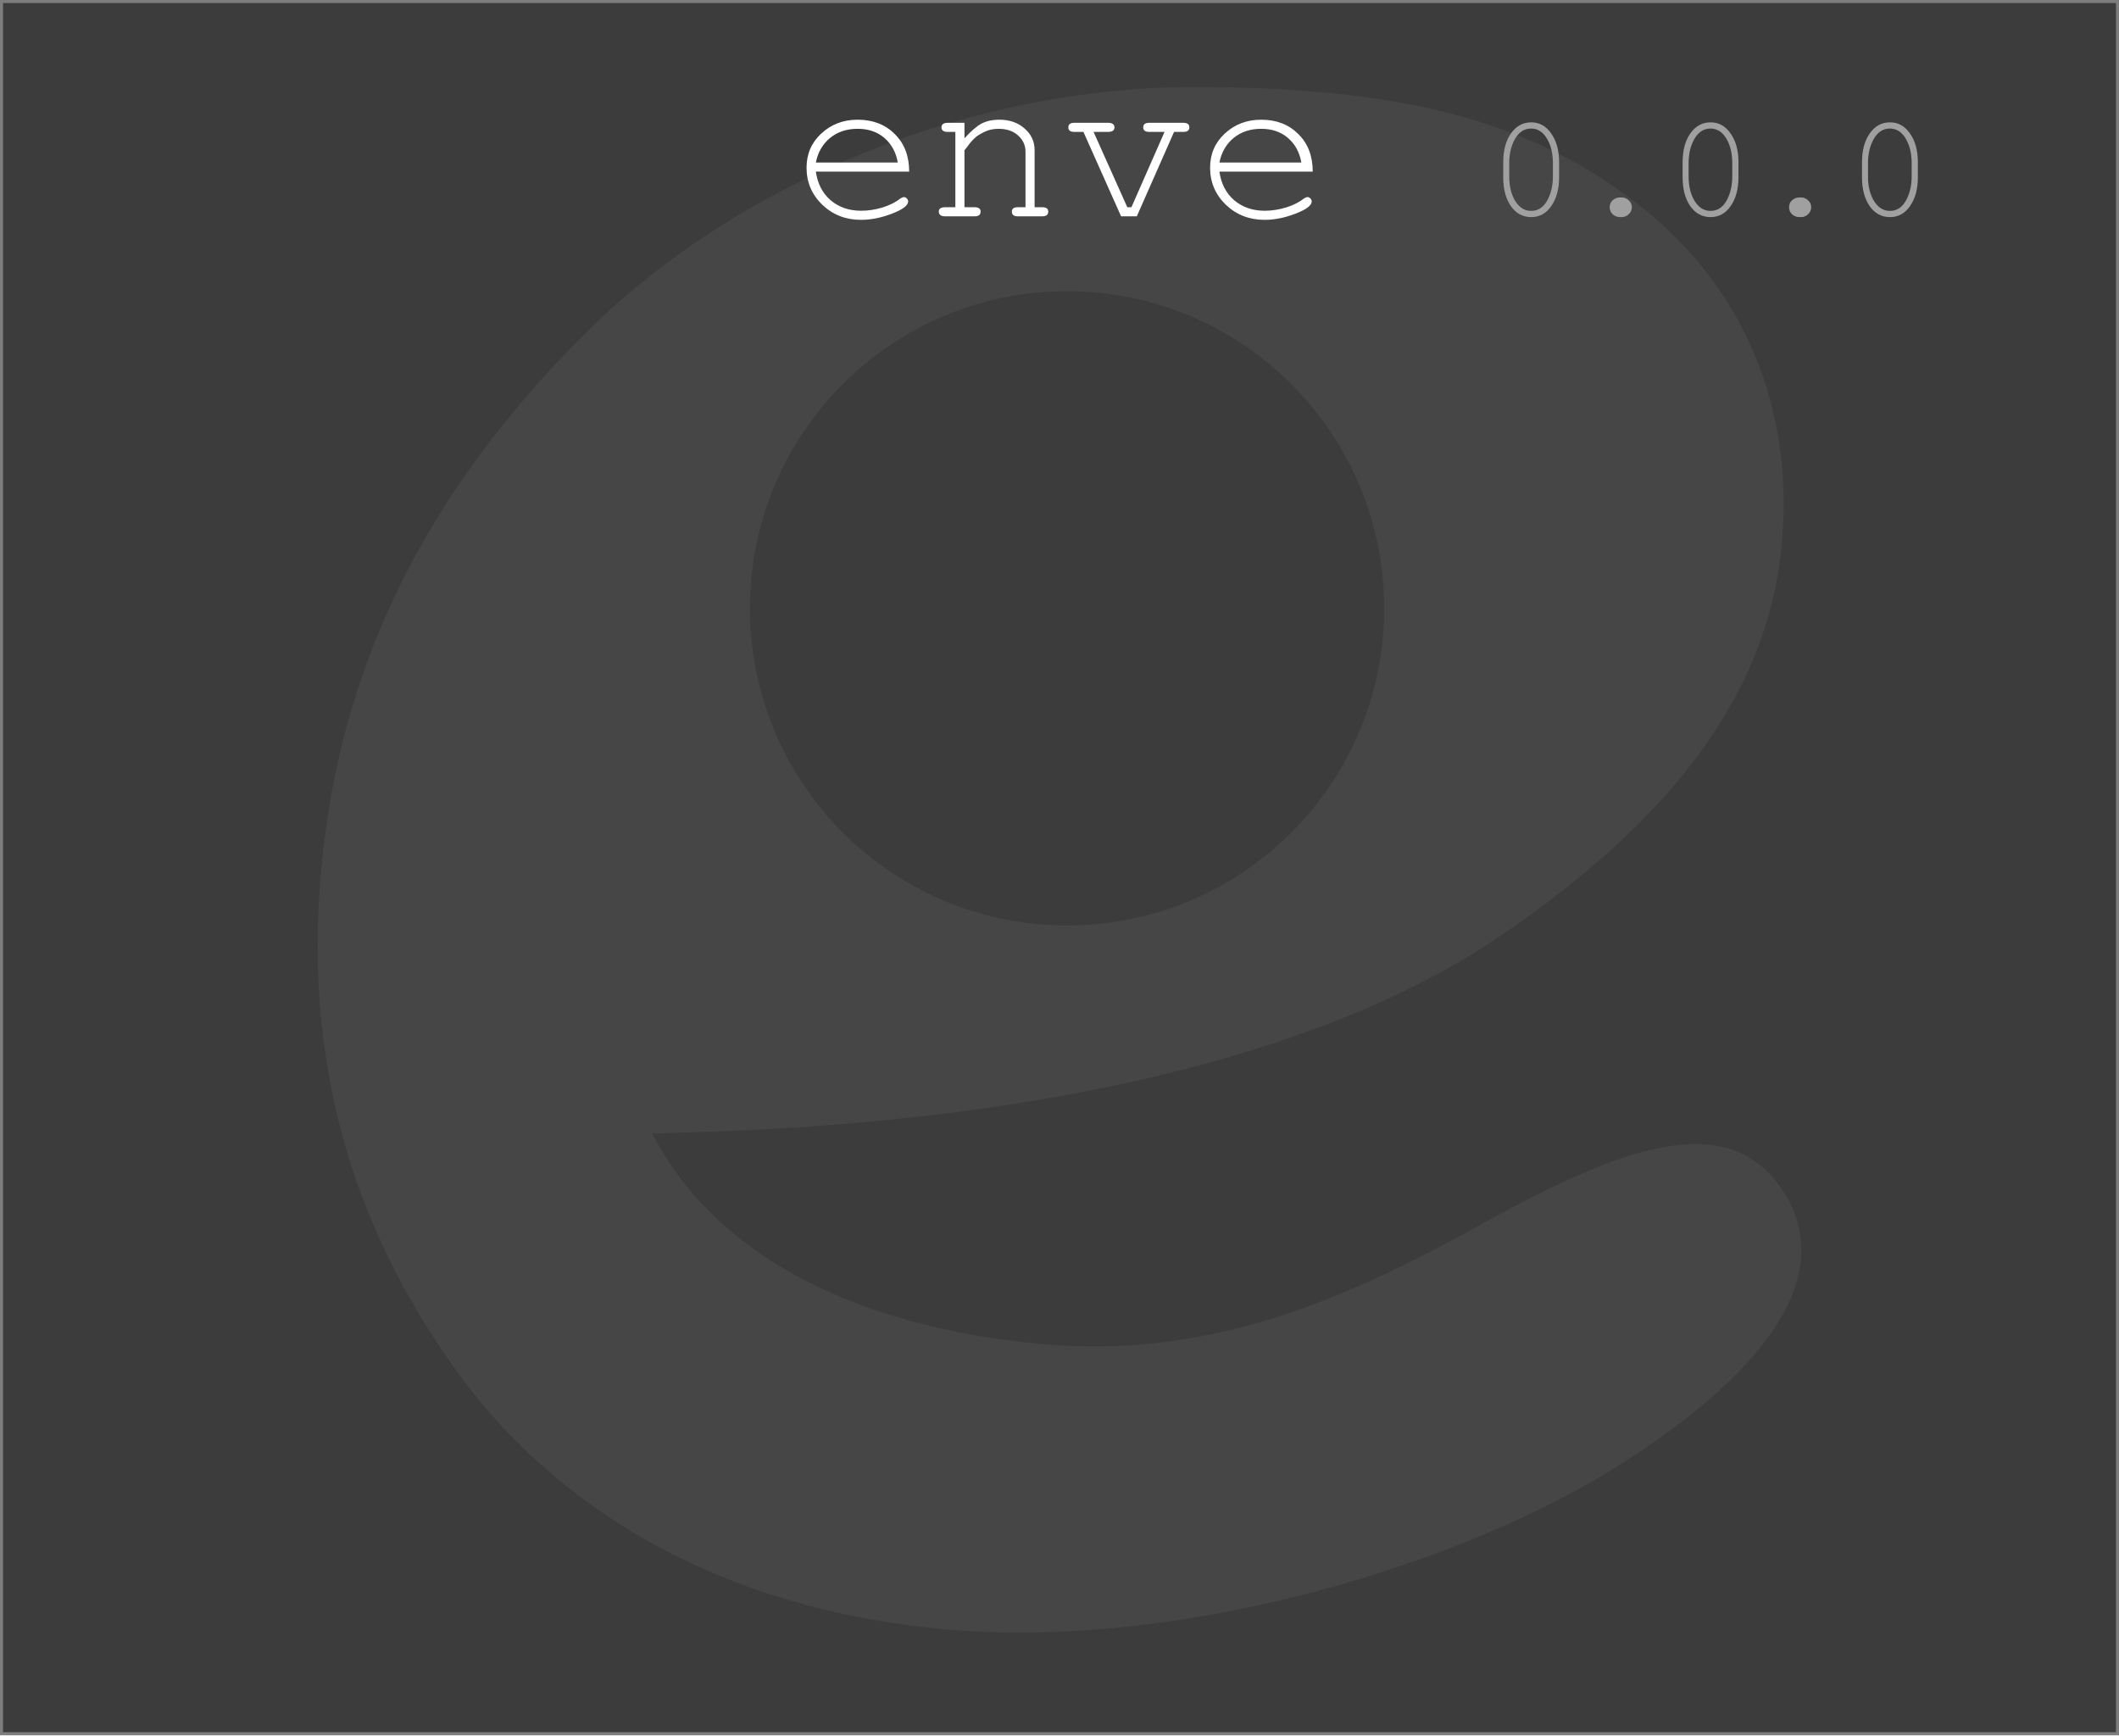
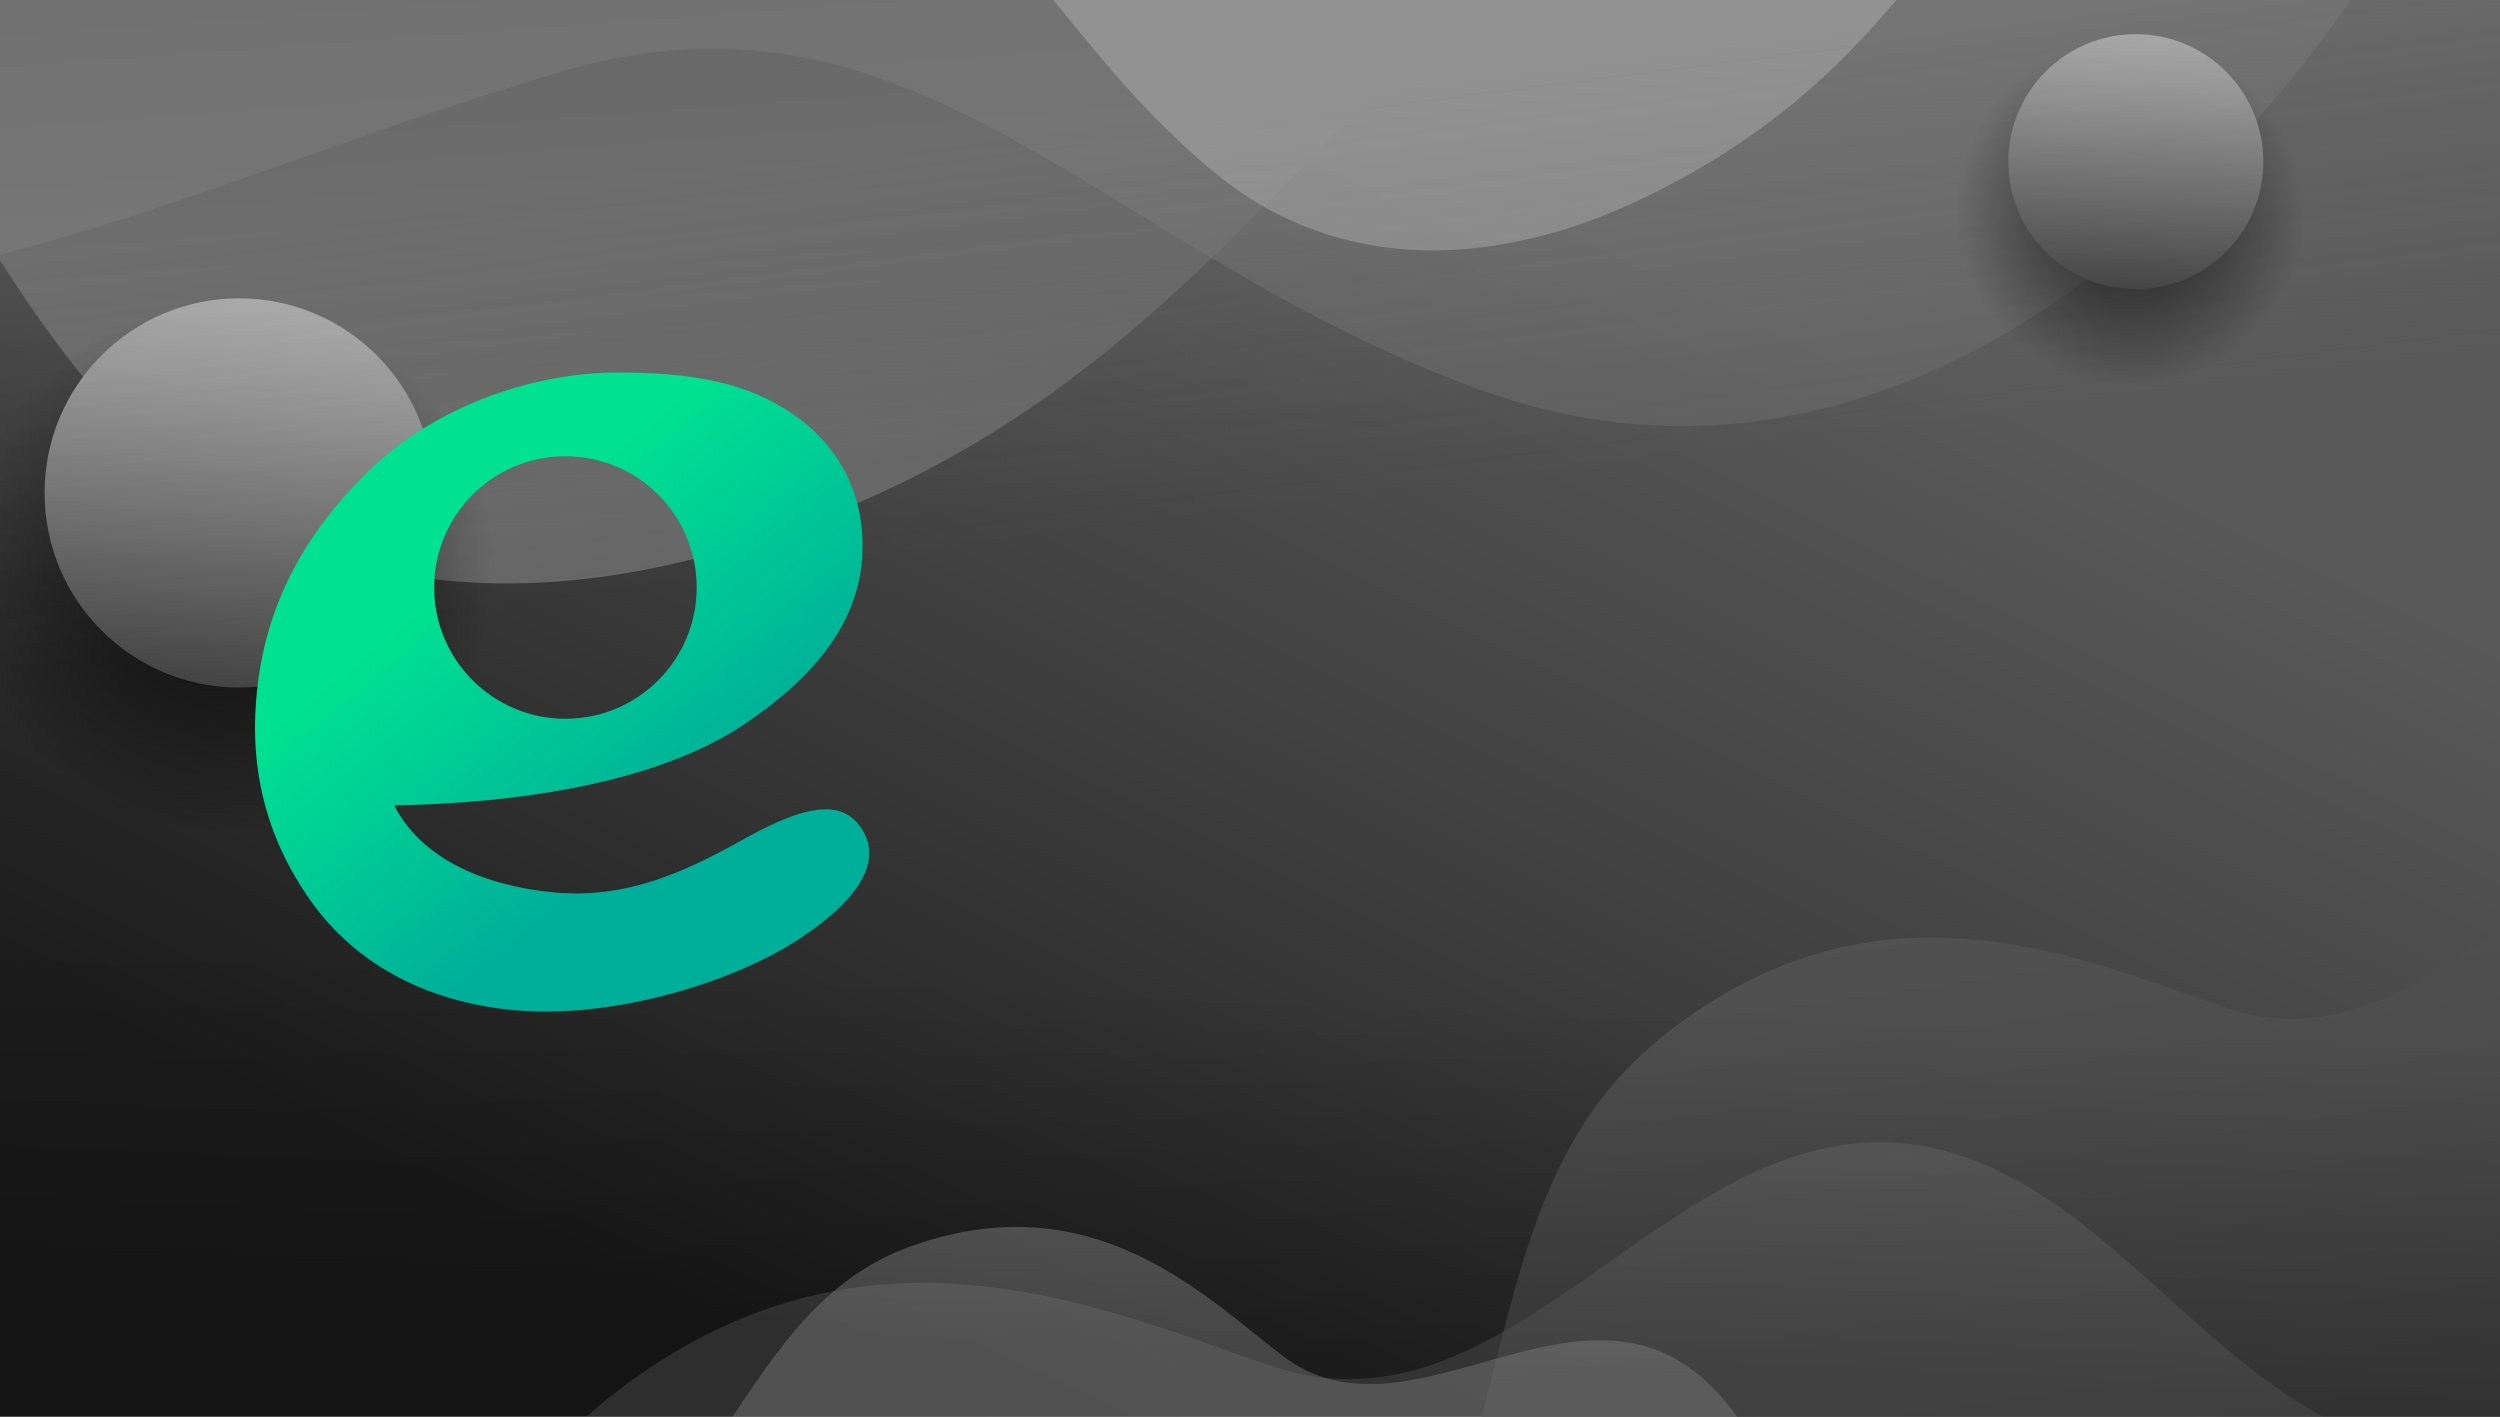
- <svg xmlns="http://www.w3.org/2000/svg" xmlns:xlink="http://www.w3.org/1999/xlink" id="svg8" version="1.1" viewBox="0 0 160.026 131.035" height="131.035mm" width="160.026mm">
-   <defs id="defs2">
-     <linearGradient id="linearGradient861">
-       <stop id="stop857" offset="0" style="stop-color:#00af99;stop-opacity:1" />
-       <stop id="stop859" offset="1" style="stop-color:#00e192;stop-opacity:1" />
+ <svg xmlns="http://www.w3.org/2000/svg" xmlns:xlink="http://www.w3.org/1999/xlink" version="1.1" x="0px" y="0px" viewBox="0 0 600 340" enable-background="new 0 0 600 340" xml:space="preserve" id="svg1089">
+   <defs id="defs1093">
+     <linearGradient id="Enve_x5F_logo_1_" gradientUnits="userSpaceOnUse" x1="7.206" y1="312.021" x2="-5.55" y2="327.67" gradientTransform="matrix(3.7795,0,0,-3.7795,135.8984,1373.46)">
+       <stop offset="0" style="stop-color:#00AF99" id="stop1082" />
+       <stop offset="1" style="stop-color:#00E192" id="stop1084" />
    </linearGradient>
-     <linearGradient y2="20.327" x2="25.441" y1="45.892" x1="46.279" gradientTransform="matrix(2.877071,0,0,2.877071,-26.51339,-21.20832)" gradientUnits="userSpaceOnUse" id="linearGradient1004" xlink:href="#linearGradient861" />
+     <linearGradient id="SVGID_1_" gradientUnits="userSpaceOnUse" x1="229.61" y1="345.096" x2="376.271" y2="45.626">
+       <stop offset="0" style="stop-color:#1C1C1C" id="stop988" />
+       <stop offset="0.566" style="stop-color:#414141" id="stop990" />
+       <stop offset="1" style="stop-color:#595959" id="stop992" />
+     </linearGradient>
+     <linearGradient id="SVGID_8_" gradientUnits="userSpaceOnUse" x1="296.822" y1="325.514" x2="300.716" y2="237.897">
+       <stop offset="8.075863e-03" style="stop-color:#000000;stop-opacity:0.5" id="stop1065" />
+       <stop offset="1" style="stop-color:#000000;stop-opacity:0" id="stop1067" />
+     </linearGradient>
+     <linearGradient id="SVGID_9_" gradientUnits="userSpaceOnUse" x1="292.22" y1="25.383" x2="304.607" y2="121.899">
+       <stop offset="8.075863e-03" style="stop-color:#FFFFFF;stop-opacity:0.2" id="stop1072" />
+       <stop offset="0.166" style="stop-color:#FAFAFA;stop-opacity:0.168" id="stop1074" />
+       <stop offset="1" style="stop-color:#E2E2E2;stop-opacity:0" id="stop1076" />
+     </linearGradient>
+     <defs id="defs998">
+       <rect id="Mask" width="600" height="340" x="0" y="0" />
+     </defs>
+     <clipPath id="Mask_1_">
+       <use xlink:href="#Mask" overflow="visible" id="use1000" x="0" y="0" width="100%" height="100%" />
+     </clipPath>
  </defs>
-   <path id="path831" d="M 0.114,0.114 V 130.92 H 159.912 V 0.114 Z" style="opacity:1;fill:#3c3c3c;fill-opacity:1;fill-rule:nonzero;stroke:#7d7d7d;stroke-width:0.228;stroke-linecap:butt;stroke-linejoin:miter;stroke-miterlimit:4;stroke-dasharray:none;stroke-dashoffset:0;stroke-opacity:1" />
-   <g id="g830" transform="matrix(0.5083904,0,0,0.5083904,43.92439,16.35121)" style="fill:#464646;fill-opacity:1;stroke:none;stroke-opacity:1">
-     <path style="color:#000000;font-style:normal;font-variant:normal;font-weight:normal;font-stretch:normal;font-size:medium;line-height:1.25;font-variant-ligatures:normal;font-variant-position:normal;font-variant-caps:normal;font-variant-numeric:normal;font-variant-alternates:normal;font-feature-settings:normal;text-indent:0;text-align:start;text-decoration:none;text-decoration-line:none;text-decoration-style:solid;text-decoration-color:#000000;letter-spacing:0px;word-spacing:0px;text-transform:none;writing-mode:lr-tb;direction:ltr;text-orientation:mixed;dominant-baseline:auto;baseline-shift:baseline;text-anchor:start;white-space:normal;shape-padding:0;clip-rule:nonzero;display:inline;overflow:visible;visibility:visible;opacity:1;isolation:auto;mix-blend-mode:normal;color-interpolation:sRGB;color-interpolation-filters:linearRGB;solid-color:#000000;solid-opacity:1;vector-effect:none;fill:#464646;fill-opacity:1;fill-rule:nonzero;stroke:none;stroke-width:3.322;stroke-linecap:round;stroke-linejoin:round;stroke-miterlimit:4;stroke-dasharray:none;stroke-dashoffset:0;stroke-opacity:1;color-rendering:auto;image-rendering:auto;shape-rendering:auto;text-rendering:auto;enable-background:accumulate" d="M 0.556,17.341 C -22.897,40.716 -35.044,65.536 -38.334,93.651 c -3.29,28.115 2.604,53.561 19.034,76.841 16.431,23.279 43.015,37.33 76.077,39.568 33.063,2.239 74.102,-9.515 98.494,-25.318 24.392,-15.804 30.678,-29.871 22.553,-40.917 -8.125,-11.046 -23.417,-5.617 -43.428,5.46 -20.011,11.077 -40.412,20.533 -66.152,18.183 C 42.505,165.118 20.371,155.367 10.474,136.174 65.931,135.187 109.69,125.002 136.253,107.004 162.817,89.007 176.051,70.309 178.211,49.348 180.372,28.388 172.407,10.122 156.837,-1.891 141.267,-13.903 122.691,-19.239 90.881,-19.238 59.072,-19.236 24.008,-6.033 0.556,17.341 Z M 72.108,11.089 C 98.125,11.088 119.216,32.18 119.216,58.196 119.215,84.213 98.124,105.303 72.108,105.302 46.092,105.302 25.002,84.213 25.002,58.196 25.001,32.18 46.091,11.089 72.108,11.089 Z" id="path1002" />
+   <rect fill="url(#SVGID_1_)" width="600" height="340" id="rect995" x="0" y="0" style="display:inline;fill:url(#SVGID_1_)" />
+   <g clip-path="url(#Mask_1_)" id="g1061">
+     <linearGradient id="SVGID_2_" gradientUnits="userSpaceOnUse" x1="140.3" y1="155.307" x2="74.933" y2="-124.543" gradientTransform="matrix(0.9878,0.1556,-0.1556,0.9878,21.2187,-47.1326)">
+       <stop offset="0" style="stop-color:#666666" id="stop1003" />
+       <stop offset="1" style="stop-color:#3F3F3F" id="stop1005" />
+     </linearGradient>
+     <path fill="url(#SVGID_2_)" d="m 486.5,-245.7 c -91.2,-20.6 -148.4,41.3 -183.8,-39.4 -10.6,-24.1 -15.6,-45.9 -30.3,-63.1 -42,-49.1 -112.3,11.8 -153.5,-29.9 -26.3,-26.6 -61,-72.8 -129.7,-59 -35.3,7.1 -55.6,31.8 -81.4,61.1 -53.8,61.2 -121.5,39.6 -192.3,95.7 -60.4,47.9 -66.9,116.7 -23.9,163.8 49.5,54.1 116.4,51.4 201.6,69.2 75.1,15.7 79,83.9 133.8,146.2 37.8,43 93.3,49.1 148,32.9 71.5,-21.1 107.2,-60.4 151.6,-106.1 49,-50.4 96.9,-53.5 140.6,-63.8 134.9,-31.7 117.7,-185.3 19.3,-207.6 z" id="path1008" style="fill:url(#SVGID_2_)" />
+     <linearGradient id="SVGID_3_" gradientUnits="userSpaceOnUse" x1="580.618" y1="163.541" x2="670.165" y2="428.287" gradientTransform="matrix(0.9837,0.1798,-0.1798,0.9837,49.1313,-64.0721)">
+       <stop offset="0" style="stop-color:#515151" id="stop1010" />
+       <stop offset="1" style="stop-color:#383838" id="stop1012" />
+     </linearGradient>
+     <path fill="url(#SVGID_3_)" d="m 904.9,194.3 c -86.4,22.2 -108,99.7 -173.2,46.7 -19.5,-15.8 -33.2,-32.2 -53.2,-40.4 -57.1,-23.4 -90.2,59 -143.4,41.5 -33.9,-11.2 -83.6,-35.2 -135.9,6.5 -26.9,21.4 -33.4,51.2 -42.5,87.3 -19,75.4 -85.9,86.6 -121.6,165.1 -30.4,67 -5.9,128.3 51.1,149.4 65.7,24.4 121.2,-7.1 201.4,-29.1 70.6,-19.4 103.6,36.8 177.3,65.8 50.8,20 100.6,1 140,-36.5 51.5,-49.1 64.7,-98.1 82.5,-156.1 19.6,-64.2 58.9,-87.6 91.6,-115.4 100.7,-85.9 19.1,-208.8 -74.1,-184.8 z" id="path1015" style="fill:url(#SVGID_3_)" />
+     <path opacity="0.4" fill="#727272" d="m 637.3,-523.9 c -106.3,30.2 -130.6,126.7 -213,63.1 -24.6,-19 -42.1,-38.9 -67.1,-48.4 -71.4,-27.2 -109.9,75.8 -176.3,55.7 -42.3,-12.8 -104.5,-41.1 -168,12.1 -32.6,27.3 -39.7,64.4 -49.9,109.4 -21.4,94 -103.9,109.9 -145.6,208.2 -35.6,83.9 -3.5,159 67.8,183.5 82,28.2 149.8,-12.5 248.4,-42.2 86.8,-26.2 129.4,42.4 221.5,76 63.6,23.2 124.5,-1.8 172.2,-49.5 62.3,-62.3 77.1,-123.3 97.3,-195.8 22.4,-80 70.3,-110.3 109.8,-145.7 122.3,-109.2 17.5,-258.9 -97.1,-226.4 z" id="path1017" />
+     <path opacity="0.4" fill="#727272" d="m 742.5,271.7 c -102,26.2 -127.4,117.7 -204.4,55.1 -23,-18.7 -39.2,-38 -62.8,-47.7 -67.3,-27.6 -106.5,69.6 -169.2,49 -40,-13.2 -98.6,-41.6 -160.3,7.6 C 114,361 106.3,396.2 95.6,438.8 73.1,527.8 -5.9,541 -47.9,633.6 c -35.9,79.1 -7,151.4 60.3,176.4 77.5,28.7 143,-8.4 237.6,-34.4 83.3,-22.9 122.3,43.4 209.2,77.7 60,23.6 118.7,1.2 165.2,-43.1 60.8,-57.9 76.3,-115.7 97.3,-184.3 23.2,-75.7 69.6,-103.4 108.1,-136.2 119,-101.2 22.7,-246.3 -87.3,-218 z" id="path1019" />
+     <path opacity="0.4" fill="#b7b7b7" d="m 555.4,378 c -60.4,-5.2 -91.6,39.6 -121.5,-9.1 -8.9,-14.5 -14,-28.1 -25,-37.9 -31.3,-27.8 -71.1,17.5 -101.2,-5.7 -19.2,-14.8 -45.6,-41.4 -88.5,-26.4 -22,7.7 -32.9,25.3 -46.9,46.4 -29.2,44 -74.6,36.1 -115.1,78.4 -34.6,36.1 -32.7,80.9 -0.9,107.3 36.6,30.4 79.3,22.7 135.6,26.7 49.6,3.5 58.1,46.9 98.8,82.1 28.1,24.3 64.2,23.3 97.9,8.1 44.1,-19.9 63.5,-48.3 88,-81.5 27,-36.7 57.5,-42.9 84.7,-53.3 83.8,-32.4 59.2,-129.5 -5.9,-135.1 z" id="path1021" />
+     <path opacity="0.4" fill="#b7b7b7" d="m 562.6,-239.9 c -63.5,-3.9 -95.1,43.9 -127.7,-6.4 -9.7,-15 -15.5,-29.1 -27.2,-39.1 -33.6,-28.4 -74.1,20.2 -106.3,-3.4 -20.5,-15 -48.9,-42.2 -93.5,-25.5 -22.9,8.6 -33.9,27.4 -48,49.9 -29.5,46.9 -77.3,39.8 -118.7,85.2 -35.4,38.9 -32.3,85.8 1.7,112.7 39.2,30.9 83.7,21.8 142.9,24.5 52.2,2.3 62.2,47.6 105.8,83.5 30.1,24.7 68,22.8 102.9,6 45.7,-22 65.4,-52.3 90.2,-87.7 27.4,-39.2 59.2,-46.5 87.4,-58.1 87.2,-36.1 58.9,-137.4 -9.5,-141.6 z" id="path1023" />
+     <radialGradient id="SVGID_4_" cx="495.718" cy="27.573" r="41.814" gradientTransform="matrix(0.9908,0.1353,-0.1353,0.9908,23.7858,-43.5109)" gradientUnits="userSpaceOnUse">
+       <stop offset="8.075863e-03" style="stop-color:#000000" id="stop1025" />
+       <stop offset="1" style="stop-color:#000000;stop-opacity:0" id="stop1027" />
+     </radialGradient>
+     <circle opacity="0.78" fill="url(#SVGID_4_)" cx="511.2" cy="50.9" r="41.8" id="circle1030" style="fill:url(#SVGID_4_)" />
+     <radialGradient id="SVGID_5_" cx="54.943" cy="174.174" r="63.938" gradientTransform="matrix(0.9908,0.1353,-0.1353,0.9908,23.7858,-43.5109)" gradientUnits="userSpaceOnUse">
+       <stop offset="8.075863e-03" style="stop-color:#000000" id="stop1032" />
+       <stop offset="1" style="stop-color:#000000;stop-opacity:0" id="stop1034" />
+     </radialGradient>
+     <circle opacity="0.82" fill="url(#SVGID_5_)" cx="54.7" cy="136.5" r="63.9" id="circle1037" style="fill:url(#SVGID_5_)" />
+     <linearGradient id="SVGID_6_" gradientUnits="userSpaceOnUse" x1="55.189" y1="229.802" x2="55.189" y2="104.9" gradientTransform="matrix(0.9908,0.1353,-0.1353,0.9908,23.7858,-43.5109)">
+       <stop offset="0" style="stop-color:#262525" id="stop1039" />
+       <stop offset="0.304" style="stop-color:#505050" id="stop1041" />
+       <stop offset="0.775" style="stop-color:#8D8D8D" id="stop1043" />
+       <stop offset="1" style="stop-color:#A5A5A5" id="stop1045" />
+     </linearGradient>
+     <circle fill="url(#SVGID_6_)" cx="57.4" cy="118.3" r="46.7" id="circle1048" style="fill:url(#SVGID_6_)" />
+     <linearGradient id="SVGID_7_" gradientUnits="userSpaceOnUse" x1="509.249" y1="85.109" x2="515.145" y2="2.559">
+       <stop offset="0" style="stop-color:#262525" id="stop1050" />
+       <stop offset="0.304" style="stop-color:#505050" id="stop1052" />
+       <stop offset="0.775" style="stop-color:#8D8D8D" id="stop1054" />
+       <stop offset="1" style="stop-color:#A5A5A5" id="stop1056" />
+     </linearGradient>
+     <circle fill="url(#SVGID_7_)" cx="512.6" cy="38.8" r="30.6" id="circle1059" style="fill:url(#SVGID_7_)" />
  </g>
-   <text id="text895" y="16.335" x="59.847" style="font-style:normal;font-variant:normal;font-weight:normal;font-stretch:normal;font-size:16.933px;line-height:1.25;font-family:FreeMono;-inkscape-font-specification:'FreeMono, Normal';font-variant-ligatures:normal;font-variant-caps:normal;font-variant-numeric:normal;font-feature-settings:normal;text-align:start;letter-spacing:0px;word-spacing:0px;writing-mode:lr-tb;text-anchor:start;fill:#ffffff;fill-opacity:1;stroke:none;stroke-width:0.64" xml:space="preserve">enve</text>
-   <text xml:space="preserve" style="font-style:normal;font-variant:normal;font-weight:normal;font-stretch:normal;font-size:11.289px;line-height:1.25;font-family:FreeMono;-inkscape-font-specification:'FreeMono, Normal';font-variant-ligatures:normal;font-variant-caps:normal;font-variant-numeric:normal;font-feature-settings:normal;text-align:start;letter-spacing:0px;word-spacing:0px;writing-mode:lr-tb;text-anchor:start;fill:#a0a0a0;fill-opacity:1;stroke:none;stroke-width:0.64" x="112.244" y="16.224" id="text962">0.0.0</text>
+   <rect x="0" y="168" opacity="0.55" fill="url(#SVGID_8_)" width="600" height="172" id="rect1070" style="display:inline;fill:url(#SVGID_8_)" />
+   <polygon opacity="0.55" fill="url(#SVGID_9_)" points="0,0 0,172 600,172 600,0 " id="polygon1079" style="display:inline;fill:url(#SVGID_9_)" />
+   <path id="Enve_x5F_logo" fill="url(#Enve_x5F_logo_1_)" d="m 87.8,113.7 c -15.7,15.6 -23.8,32.2 -26,51 -2.2,18.8 1.7,35.8 12.7,51.4 11,15.6 28.8,25 50.9,26.5 22.1,1.5 49.5,-6.4 65.9,-16.9 16.3,-10.6 20.5,-20 15.1,-27.4 -5.4,-7.4 -15.7,-3.8 -29,3.7 -13.4,7.4 -27,13.7 -44.2,12.2 -17.2,-1.6 -32,-8.1 -38.6,-20.9 37.1,-0.7 66.3,-7.5 84.1,-19.5 17.8,-12 26.6,-24.5 28.1,-38.5 1.4,-14 -3.9,-26.2 -14.3,-34.3 -10.4,-8 -22.8,-11.6 -44.1,-11.6 -21.3,0 -44.9,8.6 -60.6,24.3 z m 47.9,-4.2 c 17.4,0 31.5,14.1 31.5,31.5 0,17.4 -14.1,31.5 -31.5,31.5 -17.4,0 -31.5,-14.1 -31.5,-31.5 0,-17.4 14.1,-31.5 31.5,-31.5 z" style="display:inline;fill:url(#Enve_x5F_logo_1_)" />
</svg>
